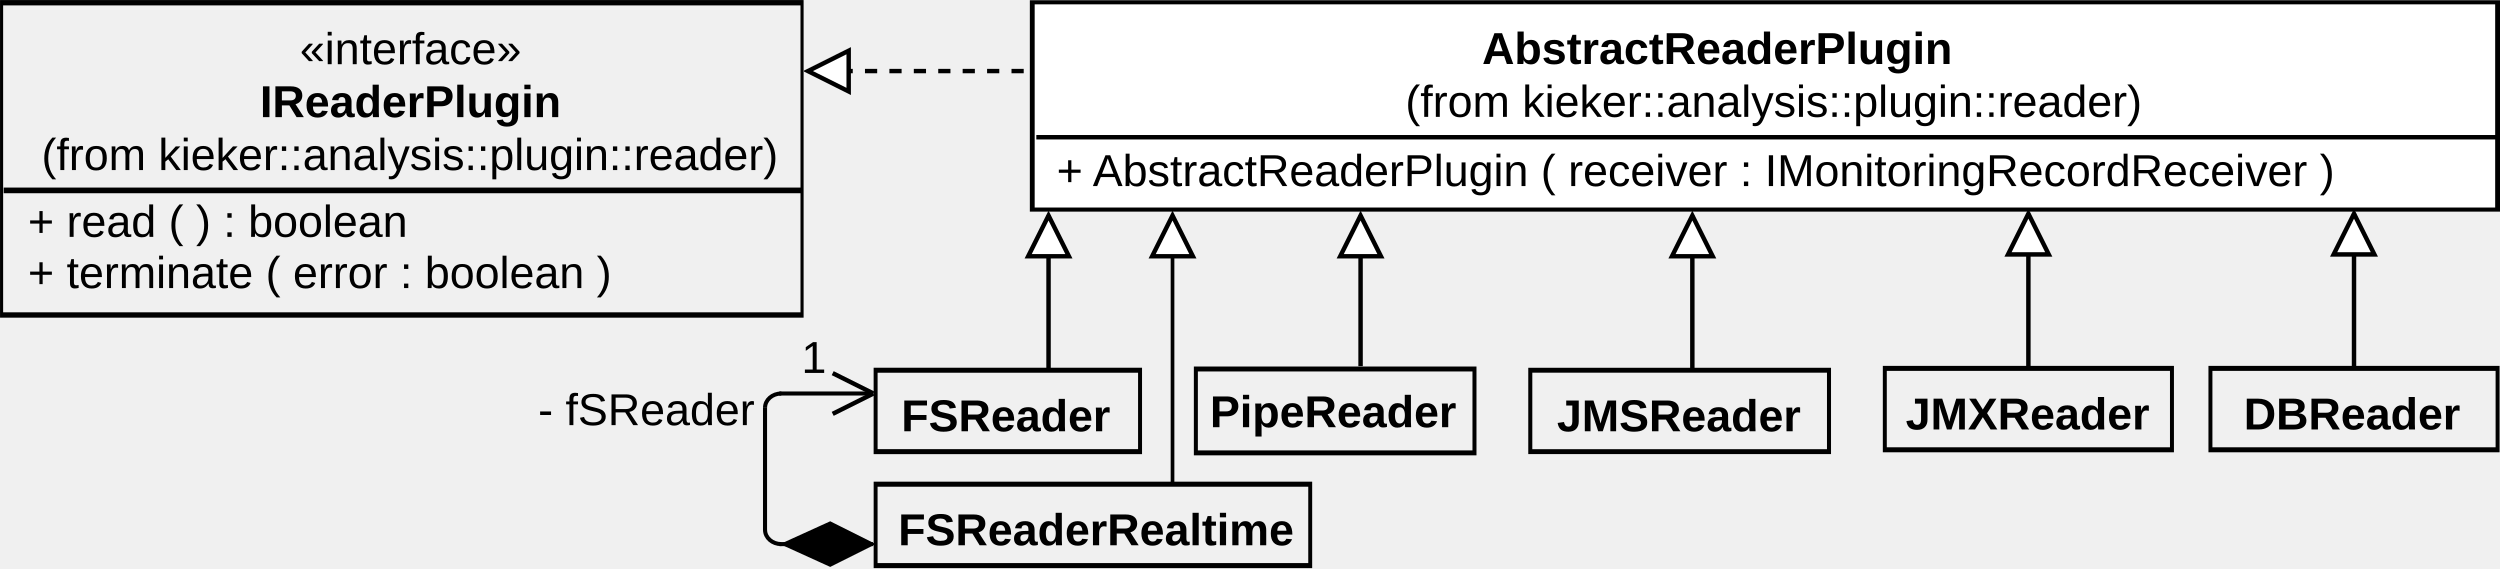
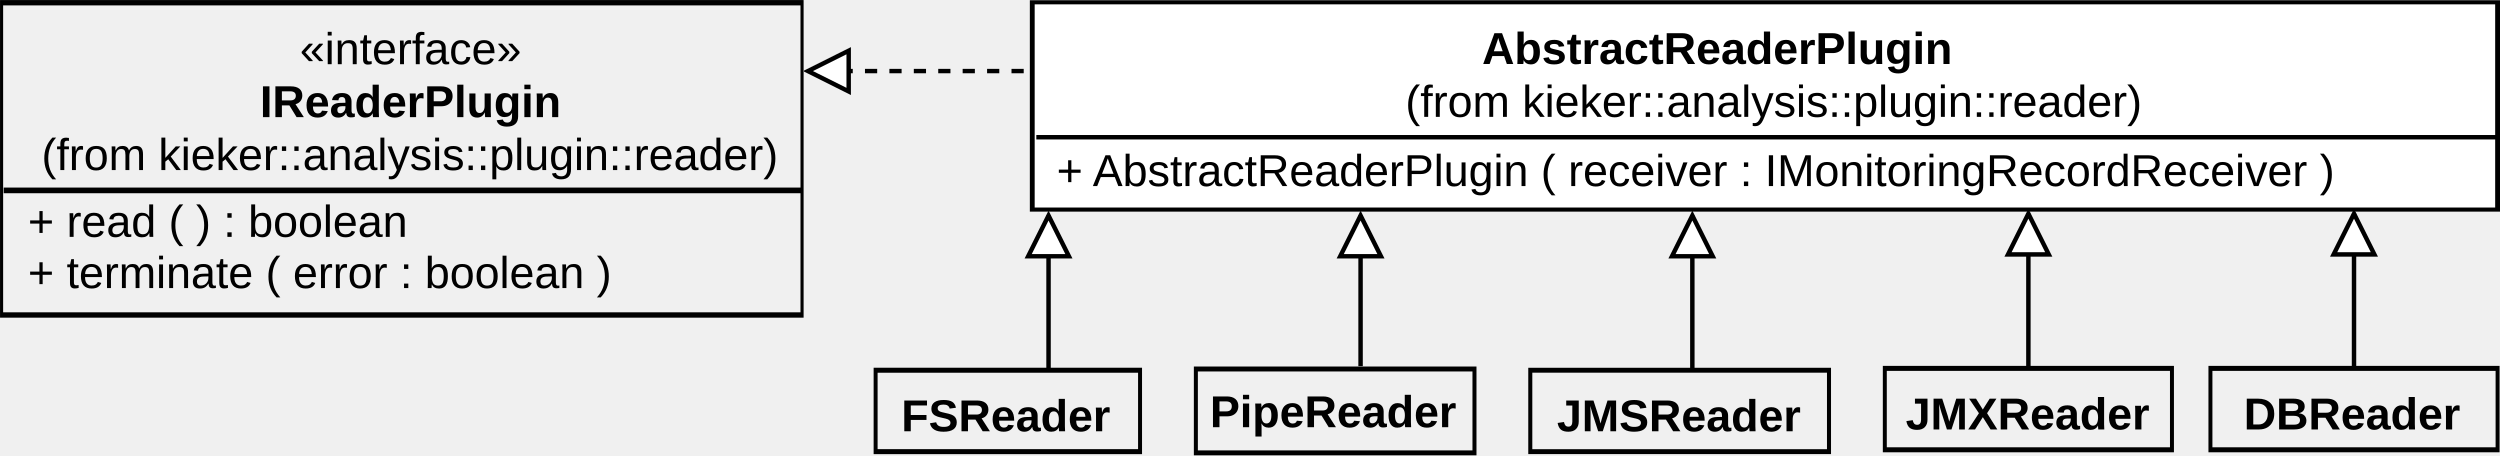
- <svg xmlns="http://www.w3.org/2000/svg" xmlns:xlink="http://www.w3.org/1999/xlink" shape-rendering="auto" width="614.197" text-rendering="auto" contentScriptType="text/ecmascript" color-interpolation="auto" color-rendering="auto" preserveAspectRatio="xMidYMid meet" font-size="12" viewBox="0 0 614.197 139.583" image-rendering="auto" stroke-miterlimit="10" zoomAndPan="magnify" version="1.0" contentStyleType="text/css" font-style="normal" height="139.583" font-weight="normal" id="svg2" style="font-size:12px;font-style:normal;font-weight:normal;fill:#000000;fill-opacity:1;stroke:#000000;stroke-width:1;stroke-linecap:square;stroke-linejoin:miter;stroke-miterlimit:10;stroke-opacity:1;stroke-dasharray:none;stroke-dashoffset:0;font-family:Dialog">
+ <svg xmlns="http://www.w3.org/2000/svg" xmlns:xlink="http://www.w3.org/1999/xlink" shape-rendering="auto" width="614.197" text-rendering="auto" contentScriptType="text/ecmascript" color-interpolation="auto" color-rendering="auto" preserveAspectRatio="xMidYMid meet" font-size="12" viewBox="0 0 614.197 111.877" image-rendering="auto" stroke-miterlimit="10" zoomAndPan="magnify" version="1.0" contentStyleType="text/css" font-style="normal" height="111.877" font-weight="normal" id="svg2" style="font-size:12px;font-style:normal;font-weight:normal;fill:#000000;fill-opacity:1;stroke:#000000;stroke-width:1;stroke-linecap:square;stroke-linejoin:miter;stroke-miterlimit:10;stroke-opacity:1;stroke-dasharray:none;stroke-dashoffset:0;font-family:Dialog">
  <g id="g3979" transform="matrix(0,-1,1,0,162.3648,437.8951)">
    <line transform="translate(-15.56621,-97.8607)" style="font-size:11px;fill:none;stroke-width:1.093;stroke-linecap:butt;stroke-dasharray:3, 3" id="line420" y2="134" y1="187" x2="436" x1="436" clip-path="url(#clipPath41)" />
    <polygon transform="translate(-15.56621,-97.8607)" style="font-size:11px;fill:#ffffff;stroke:none" id="polygon422" points="441,144 431,144 436,134 " clip-path="url(#clipPath42)" />
    <polygon transform="translate(-15.56621,-97.8607)" style="font-size:11px;fill:none;stroke-width:1.093;stroke-linecap:butt" id="polygon424" points="441,144 431,144 436,134 " clip-path="url(#clipPath42)" />
  </g>
  <defs id="genericDefs">
    <defs id="defs1">
      <linearGradient spreadMethod="pad" xlink:show="other" id="linearGradient1" xlink:actuate="onLoad" xlink:type="simple" y2="248" gradientUnits="userSpaceOnUse" y1="234" x2="269" x1="269">
        <stop id="stop9" offset="0%" stop-color="white" stop-opacity="1" />
        <stop id="stop11" offset="100%" stop-color="rgb(236,236,236)" stop-opacity="1" />
      </linearGradient>
      <linearGradient spreadMethod="pad" xlink:show="other" id="linearGradient2" xlink:actuate="onLoad" xlink:type="simple" y2="221" gradientUnits="userSpaceOnUse" y1="188" x2="269" x1="269">
        <stop id="stop14" offset="0%" stop-color="rgb(226,241,254)" stop-opacity="1" />
        <stop id="stop16" offset="100%" stop-color="rgb(188,213,234)" stop-opacity="1" />
      </linearGradient>
      <linearGradient spreadMethod="pad" xlink:show="other" id="linearGradient3" xlink:actuate="onLoad" xlink:type="simple" y2="134" gradientUnits="userSpaceOnUse" y1="121" x2="259" x1="259">
        <stop id="stop19" offset="0%" stop-color="white" stop-opacity="1" />
        <stop id="stop21" offset="100%" stop-color="rgb(236,236,236)" stop-opacity="1" />
      </linearGradient>
      <linearGradient spreadMethod="pad" xlink:show="other" id="linearGradient4" xlink:actuate="onLoad" xlink:type="simple" y2="95" gradientUnits="userSpaceOnUse" y1="49" x2="259" x1="259">
        <stop id="stop24" offset="0%" stop-color="rgb(226,241,254)" stop-opacity="1" />
        <stop id="stop26" offset="100%" stop-color="rgb(188,213,234)" stop-opacity="1" />
      </linearGradient>
      <linearGradient spreadMethod="pad" xlink:show="other" id="linearGradient5" xlink:actuate="onLoad" xlink:type="simple" y2="307" gradientUnits="userSpaceOnUse" y1="287" x2="204" x1="204">
        <stop id="stop29" offset="0%" stop-color="rgb(226,241,254)" stop-opacity="1" />
        <stop id="stop31" offset="100%" stop-color="rgb(188,213,234)" stop-opacity="1" />
      </linearGradient>
      <linearGradient spreadMethod="pad" xlink:show="other" id="linearGradient6" xlink:actuate="onLoad" xlink:type="simple" y2="307" gradientUnits="userSpaceOnUse" y1="287" x2="301" x1="301">
        <stop id="stop34" offset="0%" stop-color="rgb(226,241,254)" stop-opacity="1" />
        <stop id="stop36" offset="100%" stop-color="rgb(188,213,234)" stop-opacity="1" />
      </linearGradient>
      <linearGradient spreadMethod="pad" xlink:show="other" id="linearGradient7" xlink:actuate="onLoad" xlink:type="simple" y2="307" gradientUnits="userSpaceOnUse" y1="287" x2="567" x1="567">
        <stop id="stop39" offset="0%" stop-color="rgb(226,241,254)" stop-opacity="1" />
        <stop id="stop41" offset="100%" stop-color="rgb(188,213,234)" stop-opacity="1" />
      </linearGradient>
      <linearGradient spreadMethod="pad" xlink:show="other" id="linearGradient8" xlink:actuate="onLoad" xlink:type="simple" y2="190" gradientUnits="userSpaceOnUse" y1="144" x2="10" x1="10">
        <stop id="stop44" offset="0%" stop-color="rgb(226,241,254)" stop-opacity="1" />
        <stop id="stop46" offset="100%" stop-color="rgb(188,213,234)" stop-opacity="1" />
      </linearGradient>
      <linearGradient spreadMethod="pad" xlink:show="other" id="linearGradient9" xlink:actuate="onLoad" xlink:type="simple" y2="309" gradientUnits="userSpaceOnUse" y1="286" x2="458" x1="458">
        <stop id="stop49" offset="0%" stop-color="rgb(226,241,254)" stop-opacity="1" />
        <stop id="stop51" offset="100%" stop-color="rgb(188,213,234)" stop-opacity="1" />
      </linearGradient>
      <clipPath id="clipPath1" clipPathUnits="userSpaceOnUse">
        <path id="path54" d="m 267,186 367,0 0,68 -367,0 0,-68 z" />
      </clipPath>
      <clipPath id="clipPath2" clipPathUnits="userSpaceOnUse">
        <path id="path57" d="m 364,190 169,0 0,16 -169,0 0,-16 z" />
      </clipPath>
      <clipPath id="clipPath4" clipPathUnits="userSpaceOnUse">
        <path id="path63" d="m 273,220 351,0 0,16 -351,0 0,-16 z" />
      </clipPath>
      <clipPath id="clipPath5" clipPathUnits="userSpaceOnUse">
        <path id="path66" d="m 273,233 263,0 0,16 -263,0 0,-16 z" />
      </clipPath>
      <clipPath id="clipPath6" clipPathUnits="userSpaceOnUse">
        <path id="path69" d="m 268,219 362,0 0,30 -362,0 0,-30 z" />
      </clipPath>
      <clipPath id="clipPath7" clipPathUnits="userSpaceOnUse">
        <path id="path72" d="m 267,246 367,0 0,7 -367,0 0,-7 z" />
      </clipPath>
      <clipPath id="clipPath8" clipPathUnits="userSpaceOnUse">
        <path id="path75" d="m 628,186 7,0 0,64 -7,0 0,-64 z" />
      </clipPath>
      <clipPath id="clipPath9" clipPathUnits="userSpaceOnUse">
        <path id="path78" d="m 257,47 387,0 0,93 -387,0 0,-93 z" />
      </clipPath>
      <clipPath id="clipPath10" clipPathUnits="userSpaceOnUse">
        <path id="path81" d="m 415,51 67,0 0,16 -67,0 0,-16 z" />
      </clipPath>
      <clipPath id="clipPath11" clipPathUnits="userSpaceOnUse">
        <path id="path84" d="m 388,64 121,0 0,16 -121,0 0,-16 z" />
      </clipPath>
      <clipPath id="clipPath13" clipPathUnits="userSpaceOnUse">
        <path id="path90" d="m 263,94 150,0 0,16 -150,0 0,-16 z" />
      </clipPath>
      <clipPath id="clipPath14" clipPathUnits="userSpaceOnUse">
        <path id="path93" d="m 263,107 351,0 0,16 -351,0 0,-16 z" />
      </clipPath>
      <clipPath id="clipPath15" clipPathUnits="userSpaceOnUse">
        <path id="path96" d="m 263,120 115,0 0,15 -115,0 0,-15 z" />
      </clipPath>
      <clipPath id="clipPath16" clipPathUnits="userSpaceOnUse">
        <path id="path99" d="m 258,93 382,0 0,43 -382,0 0,-43 z" />
      </clipPath>
      <clipPath id="clipPath17" clipPathUnits="userSpaceOnUse">
        <path id="path102" d="m 257,133 387,0 0,6 -387,0 0,-6 z" />
      </clipPath>
      <clipPath id="clipPath18" clipPathUnits="userSpaceOnUse">
        <path id="path105" d="m 638,47 7,0 0,89 -7,0 0,-89 z" />
      </clipPath>
      <clipPath id="clipPath19" clipPathUnits="userSpaceOnUse">
        <path id="path108" d="m 202,285 89,0 0,28 -89,0 0,-28 z" />
      </clipPath>
      <clipPath id="clipPath20" clipPathUnits="userSpaceOnUse">
        <path id="path111" d="m 213,289 64,0 0,16 -64,0 0,-16 z" />
      </clipPath>
      <clipPath id="clipPath21" clipPathUnits="userSpaceOnUse">
        <path id="path114" d="m 202,305 89,0 0,7 -89,0 0,-7 z" />
      </clipPath>
      <clipPath id="clipPath22" clipPathUnits="userSpaceOnUse">
        <path id="path117" d="m 285,285 7,0 0,24 -7,0 0,-24 z" />
      </clipPath>
      <clipPath id="clipPath23" clipPathUnits="userSpaceOnUse">
        <path id="path120" d="m 299,285 145,0 0,28 -145,0 0,-28 z" />
      </clipPath>
      <clipPath id="clipPath24" clipPathUnits="userSpaceOnUse">
        <path id="path123" d="m 310,289 120,0 0,16 -120,0 0,-16 z" />
      </clipPath>
      <clipPath id="clipPath25" clipPathUnits="userSpaceOnUse">
        <path id="path126" d="m 299,305 145,0 0,7 -145,0 0,-7 z" />
      </clipPath>
      <clipPath id="clipPath26" clipPathUnits="userSpaceOnUse">
        <path id="path129" d="m 438,285 7,0 0,24 -7,0 0,-24 z" />
      </clipPath>
      <clipPath id="clipPath27" clipPathUnits="userSpaceOnUse">
        <path id="path132" d="m 565,285 96,0 0,28 -96,0 0,-28 z" />
      </clipPath>
      <clipPath id="clipPath28" clipPathUnits="userSpaceOnUse">
        <path id="path135" d="m 576,289 71,0 0,16 -71,0 0,-16 z" />
      </clipPath>
      <clipPath id="clipPath29" clipPathUnits="userSpaceOnUse">
        <path id="path138" d="m 565,305 96,0 0,7 -96,0 0,-7 z" />
      </clipPath>
      <clipPath id="clipPath30" clipPathUnits="userSpaceOnUse">
        <path id="path141" d="m 655,285 7,0 0,24 -7,0 0,-24 z" />
      </clipPath>
      <clipPath id="clipPath31" clipPathUnits="userSpaceOnUse">
        <path id="path144" d="m 8,142 203,0 0,54 -203,0 0,-54 z" />
      </clipPath>
      <clipPath id="clipPath32" clipPathUnits="userSpaceOnUse">
        <path id="path147" d="m 75,146 67,0 0,16 -67,0 0,-16 z" />
      </clipPath>
      <clipPath id="clipPath33" clipPathUnits="userSpaceOnUse">
        <path id="path150" d="m 21,159 175,0 0,16 -175,0 0,-16 z" />
      </clipPath>
      <clipPath id="clipPath34" clipPathUnits="userSpaceOnUse">
        <path id="path153" d="m 19,172 178,0 0,16 -178,0 0,-16 z" />
      </clipPath>
      <clipPath id="clipPath35" clipPathUnits="userSpaceOnUse">
        <path id="path156" d="m 8,188 203,0 0,7 -203,0 0,-7 z" />
      </clipPath>
      <clipPath id="clipPath36" clipPathUnits="userSpaceOnUse">
        <path id="path159" d="m 205,142 7,0 0,50 -7,0 0,-50 z" />
      </clipPath>
      <clipPath id="clipPath37" clipPathUnits="userSpaceOnUse">
        <path id="path162" d="m 456,284 101,0 0,31 -101,0 0,-31 z" />
      </clipPath>
      <clipPath id="clipPath38" clipPathUnits="userSpaceOnUse">
        <path id="path165" d="m 467,288 76,0 0,16 -76,0 0,-16 z" />
      </clipPath>
      <clipPath id="clipPath39" clipPathUnits="userSpaceOnUse">
        <path id="path168" d="m 456,307 101,0 0,7 -101,0 0,-7 z" />
      </clipPath>
      <clipPath id="clipPath40" clipPathUnits="userSpaceOnUse">
        <path id="path171" d="m 551,284 7,0 0,27 -7,0 0,-27 z" />
      </clipPath>
      <clipPath id="clipPath41" clipPathUnits="userSpaceOnUse">
        <path id="path174" d="m -1,-1 672,0 0,377 -672,0 0,-377 z" />
      </clipPath>
      <clipPath id="clipPath42" clipPathUnits="userSpaceOnUse">
        <path id="path177" d="m 429,133 14,0 0,14 -14,0 0,-14 z" />
      </clipPath>
      <clipPath id="clipPath43" clipPathUnits="userSpaceOnUse">
        <path id="path180" d="m 266,246 14,0 0,14 -14,0 0,-14 z" />
      </clipPath>
      <clipPath id="clipPath44" clipPathUnits="userSpaceOnUse">
        <path id="path183" d="m 381,246 14,0 0,14 -14,0 0,-14 z" />
      </clipPath>
      <clipPath id="clipPath45" clipPathUnits="userSpaceOnUse">
        <path id="path186" d="m 341,310 10,0 0,16 -10,0 0,-16 z" />
      </clipPath>
      <clipPath id="clipPath46" clipPathUnits="userSpaceOnUse">
        <path id="path189" d="m 220,310 10,0 0,16 -10,0 0,-16 z" />
      </clipPath>
      <clipPath id="clipPath47" clipPathUnits="userSpaceOnUse">
        <path id="path192" d="m 196,338 63,0 0,16 -63,0 0,-16 z" />
      </clipPath>
      <clipPath id="clipPath48" clipPathUnits="userSpaceOnUse">
        <path id="path195" d="m 326,306 14,0 0,24 -14,0 0,-24 z" />
      </clipPath>
      <clipPath id="clipPath49" clipPathUnits="userSpaceOnUse">
        <path id="path198" d="m 233,306 14,0 0,14 -14,0 0,-14 z" />
      </clipPath>
      <clipPath id="clipPath50" clipPathUnits="userSpaceOnUse">
        <path id="path201" d="m 594,246 14,0 0,14 -14,0 0,-14 z" />
      </clipPath>
      <clipPath id="clipPath51" clipPathUnits="userSpaceOnUse">
        <path id="path204" d="m 245,54 10,0 0,16 -10,0 0,-16 z" />
      </clipPath>
      <clipPath id="clipPath52" clipPathUnits="userSpaceOnUse">
        <path id="path207" d="m 191,118 9,0 0,16 -9,0 0,-16 z" />
      </clipPath>
      <clipPath id="clipPath53" clipPathUnits="userSpaceOnUse">
        <path id="path210" d="m 116,118 64,0 0,16 -64,0 0,-16 z" />
      </clipPath>
      <clipPath id="clipPath54" clipPathUnits="userSpaceOnUse">
        <path id="path213" d="m 181,132 14,0 0,14 -14,0 0,-14 z" />
      </clipPath>
      <clipPath id="clipPath55" clipPathUnits="userSpaceOnUse">
        <path id="path216" d="m 500,246 14,0 0,14 -14,0 0,-14 z" />
      </clipPath>
    </defs>
    <linearGradient xlink:href="#linearGradient8" id="linearGradient3872" gradientUnits="userSpaceOnUse" spreadMethod="pad" x1="10" y1="144" x2="10" y2="190" />
    <clipPath id="clipPath50-9" clipPathUnits="userSpaceOnUse">
      <path id="path201-0" d="m 594,246 14,0 0,14 -14,0 0,-14 z" />
    </clipPath>
    <clipPath id="clipPath3206" clipPathUnits="userSpaceOnUse">
      <path id="path3208" d="m 594,246 14,0 0,14 -14,0 0,-14 z" />
    </clipPath>
    <clipPath id="clipPath41-7" clipPathUnits="userSpaceOnUse">
      <path id="path174-2" d="m -1,-1 672,0 0,377 -672,0 0,-377 z" />
    </clipPath>
    <clipPath id="clipPath27-7" clipPathUnits="userSpaceOnUse">
      <path id="path132-2" d="m 565,285 96,0 0,28 -96,0 0,-28 z" />
    </clipPath>
    <clipPath id="clipPath28-9" clipPathUnits="userSpaceOnUse">
      <path id="path135-0" d="m 576,289 71,0 0,16 -71,0 0,-16 z" />
    </clipPath>
    <clipPath id="clipPath3216" clipPathUnits="userSpaceOnUse">
      <path id="path3218" d="m 565,285 96,0 0,28 -96,0 0,-28 z" />
    </clipPath>
    <clipPath id="clipPath41-7-2" clipPathUnits="userSpaceOnUse">
      <path id="path174-2-2" d="m -1,-1 672,0 0,377 -672,0 0,-377 z" />
    </clipPath>
    <clipPath id="clipPath50-9-2" clipPathUnits="userSpaceOnUse">
      <path id="path201-0-3" d="m 594,246 14,0 0,14 -14,0 0,-14 z" />
    </clipPath>
    <clipPath id="clipPath4104" clipPathUnits="userSpaceOnUse">
      <path id="path4106" d="m 594,246 14,0 0,14 -14,0 0,-14 z" />
    </clipPath>
    <clipPath id="clipPath28-9-7" clipPathUnits="userSpaceOnUse">
      <path id="path135-0-7" d="m 576,289 71,0 0,16 -71,0 0,-16 z" />
    </clipPath>
    <clipPath id="clipPath27-7-0" clipPathUnits="userSpaceOnUse">
      <path id="path132-2-1" d="m 565,285 96,0 0,28 -96,0 0,-28 z" />
    </clipPath>
  </defs>
  <text xml:space="preserve" x="416" y="63" clip-path="url(#clipPath10)" id="text264" style="font-size:11px;font-style:normal;font-variant:normal;font-weight:normal;font-stretch:normal;text-align:start;line-height:125%;writing-mode:lr-tb;text-anchor:start;stroke:none;font-family:Arial;-inkscape-font-specification:Arial" transform="translate(-342.3367,-47.22302)">«interface»</text>
  <text x="389" y="76" clip-path="url(#clipPath11)" font-weight="bold" xml:space="preserve" id="text266" style="font-size:11px;font-style:normal;font-variant:normal;font-weight:bold;font-stretch:normal;text-align:start;line-height:125%;writing-mode:lr-tb;text-anchor:start;stroke:none;font-family:Arial;-inkscape-font-specification:Arial Bold" transform="translate(-325.1282,-47.22302)">IReaderPlugin</text>
  <text xml:space="preserve" x="10.196" y="41.777" clip-path="none" id="text268" style="font-size:11px;font-style:normal;font-variant:normal;font-weight:normal;font-stretch:normal;text-align:start;line-height:125%;writing-mode:lr-tb;text-anchor:start;stroke:none;font-family:Arial;-inkscape-font-specification:Arial">(from kieker::analysis::plugin::reader)</text>
  <text xml:space="preserve" x="264" y="106" clip-path="url(#clipPath13)" id="text270" style="font-size:11px;font-style:normal;font-variant:normal;font-weight:normal;font-stretch:normal;text-align:start;line-height:125%;writing-mode:lr-tb;text-anchor:start;stroke:none;font-family:Arial;-inkscape-font-specification:Arial" transform="translate(-257.1294,-35.22302)">+ terminate ( error : boolean )</text>
  <text xml:space="preserve" x="264" y="132" clip-path="url(#clipPath15)" id="text274" style="font-size:11px;font-style:normal;font-variant:normal;font-weight:normal;font-stretch:normal;text-align:start;line-height:125%;writing-mode:lr-tb;text-anchor:start;stroke:none;font-family:Arial;-inkscape-font-specification:Arial" transform="translate(-257.1294,-73.80776)">+ read ( ) : boolean</text>
  <line clip-path="url(#clipPath16)" x1="259" x2="638" y1="94" y2="94" id="line276" style="font-size:11px;fill:none;stroke-width:1.39;stroke-linecap:butt;stroke-miterlimit:10;stroke-dasharray:none" transform="matrix(0.5175219,0,0,1,-133.1325,-47.22302)" />
  <rect x="258" y="48" clip-path="url(#clipPath9)" width="380" height="86" id="rect294" style="font-size:11px;fill:none;stroke-width:1.472;stroke-linecap:butt;stroke-miterlimit:10;stroke-dasharray:none" transform="matrix(0.5175219,0,0,0.8920691,-133.1325,-42.15026)" />
  <rect x="268" y="187" clip-path="url(#clipPath1)" width="360" height="60" id="rect256" style="font-size:11px;fill:#ffffff;fill-opacity:1;stroke-width:1.186;stroke-linecap:butt" transform="matrix(1,0,0,0.8487427,-14.39633,-158.1506)" />
-   <text xml:space="preserve" x="365" y="202" clip-path="url(#clipPath2)" id="text228" style="font-size:11px;font-style:normal;font-variant:normal;font-weight:bold;font-stretch:normal;text-align:start;line-height:125%;writing-mode:lr-tb;text-anchor:start;stroke:none;font-family:Arial;-inkscape-font-specification:Arial Bold" transform="translate(-0.8848542,-186.2845)">AbstractReaderPlugin</text>
-   <text x="361" y="215" clip-path="none" font-style="normal" font-weight="normal" xml:space="preserve" id="text230" style="font-size:11px;font-style:normal;font-variant:normal;font-weight:normal;font-stretch:normal;text-align:start;line-height:125%;writing-mode:lr-tb;text-anchor:start;stroke:none;font-family:Arial;-inkscape-font-specification:Arial" transform="translate(-15.72934,-186.2845)">(from kieker::analysis::plugin::reader)</text>
+   <text xml:space="preserve" x="365" y="202" clip-path="url(#clipPath2)" id="text228" style="font-size:11px;font-style:normal;font-variant:normal;font-weight:bold;font-stretch:normal;text-align:start;line-height:125%;writing-mode:lr-tb;text-anchor:start;stroke:none;font-family:Arial;-inkscape-font-specification:Arial Bold" transform="translate(-0.8848529,-186.2845)">AbstractReaderPlugin</text>
+   <text x="345.271" y="28.715" clip-path="none" font-style="normal" font-weight="normal" xml:space="preserve" id="text230" style="font-size:11px;font-style:normal;font-variant:normal;font-weight:normal;font-stretch:normal;text-align:start;line-height:125%;writing-mode:lr-tb;text-anchor:start;stroke:none;font-family:Arial;-inkscape-font-specification:Arial">(from kieker::analysis::plugin::reader)</text>
  <text x="274" y="232" clip-path="url(#clipPath4)" font-style="normal" font-weight="normal" xml:space="preserve" id="text232" style="font-size:11px;font-style:normal;font-variant:normal;font-weight:normal;font-stretch:normal;text-align:start;line-height:125%;writing-mode:lr-tb;text-anchor:start;stroke:none;font-family:Arial;-inkscape-font-specification:Arial" transform="translate(-14.39633,-186.2845)">+ AbstractReaderPlugin ( receiver : IMonitoringRecordReceiver )</text>
  <line clip-path="url(#clipPath6)" x1="269" x2="628" y1="220" y2="220" id="line238" style="font-size:11px;fill:none;stroke-width:1.093;stroke-linecap:butt" transform="translate(-14.39633,-186.2845)" />
  <g id="g3344" transform="translate(12.07243,-115.5737)">
    <text transform="translate(-4.64209,-79.46875)" style="font-size:11px;font-style:normal;font-variant:normal;font-weight:bold;font-stretch:normal;text-align:start;line-height:125%;writing-mode:lr-tb;text-anchor:start;stroke:none;font-family:Arial;-inkscape-font-specification:Arial Bold" id="text300" xml:space="preserve" font-weight="bold" clip-path="url(#clipPath20)" y="301" x="214">FSReader</text>
    <rect transform="matrix(0.7922695,0,0,1,42.21749,-79.46875)" style="font-size:11px;fill:none;stroke-width:1.228;stroke-linecap:butt" id="rect318" height="20" width="82" clip-path="url(#clipPath19)" y="286" x="203" />
  </g>
-   <g id="g3340" transform="translate(-58.02503,-87.5737)">
-     <text transform="translate(-32.29736,-79.46875)" style="font-size:11px;font-style:normal;font-variant:normal;font-weight:bold;font-stretch:normal;text-align:start;line-height:125%;writing-mode:lr-tb;text-anchor:start;stroke:none;font-family:Arial;-inkscape-font-specification:Arial Bold" id="text324" xml:space="preserve" font-weight="bold" clip-path="url(#clipPath24)" y="301" x="311">FSReaderRealtime</text>
-     <rect transform="matrix(0.7737042,0,0,1,41.03438,-79.46875)" style="font-size:11px;fill:none;stroke-width:1.242;stroke-linecap:butt" id="rect342" height="20" width="138" clip-path="url(#clipPath23)" y="286" x="300" />
-   </g>
  <g id="g3328" transform="translate(-83.24113,-115.5737)">
    <text transform="translate(-111.2544,-79.46875)" style="font-size:11px;font-style:normal;font-variant:normal;font-weight:bold;font-stretch:normal;text-align:start;line-height:125%;writing-mode:lr-tb;text-anchor:start;stroke:none;font-family:Arial;-inkscape-font-specification:Arial Bold" id="text348" xml:space="preserve" font-weight="bold" clip-path="url(#clipPath28)" y="301" x="577">JMSReader</text>
    <rect transform="matrix(0.8245572,0,0,1,-7.498649,-79.46875)" style="font-size:11px;fill:none;stroke-width:1.204;stroke-linecap:butt" id="rect366" height="20" width="89" clip-path="url(#clipPath27)" y="286" x="566" />
  </g>
-   <g id="g3336" transform="translate(-90.08223,-115.5737)">
+   <g id="g3336" transform="translate(-90.08222,-115.5737)">
    <text transform="translate(-80.64948,-79.46875)" style="font-size:11px;font-style:normal;font-variant:normal;font-weight:bold;font-stretch:normal;text-align:start;line-height:125%;writing-mode:lr-tb;text-anchor:start;stroke:none;font-family:Arial;-inkscape-font-specification:Arial Bold" id="text400" xml:space="preserve" font-weight="bold" clip-path="url(#clipPath38)" y="300" x="468">PipeReader</text>
    <rect transform="matrix(0.7281825,0,0,0.8959674,51.10144,-49.12308)" style="font-size:11px;fill:none;stroke-width:1.353;stroke-linecap:butt" id="rect418" height="23" width="94" clip-path="url(#clipPath37)" y="285" x="457" />
  </g>
-   <g id="g3363" transform="translate(-5.927579,-115.5737)">
+   <g id="g3363" transform="translate(-5.927578,-115.5737)">
    <line transform="translate(-8.46875,-79.46875)" style="font-size:11px;fill:none;stroke-width:1.093;stroke-linecap:butt" id="line426" y2="248" y1="286" x2="272" x1="272" clip-path="url(#clipPath41)" />
    <polygon transform="translate(-8.46875,-79.46875)" style="font-size:11px;fill:#ffffff;stroke:none" id="polygon428" points="267,258 272,248 277,258 " clip-path="url(#clipPath43)" />
    <polygon transform="translate(-8.46875,-79.46875)" style="font-size:11px;fill:none;stroke-width:1.093;stroke-linecap:butt" id="polygon430" points="267,258 272,248 277,258 " clip-path="url(#clipPath43)" />
-   </g>
-   <line clip-path="url(#clipPath41)" x1="388" x2="388" y1="286" y2="248" id="line432" style="font-size:11px;fill:none;stroke-width:0.904;stroke-linecap:butt" transform="matrix(1,0,0,1.461414,-99.93657,-299.4732)" />
-   <polygon clip-path="url(#clipPath44)" points="383,258 388,248 393,258 " id="polygon434" style="font-size:11px;fill:#ffffff;stroke:none" transform="translate(-99.93657,-195.0424)" />
-   <polygon clip-path="url(#clipPath44)" points="383,258 388,248 393,258 " id="polygon436" style="font-size:11px;fill:none;stroke-width:1.093;stroke-linecap:butt" transform="translate(-99.93657,-195.0424)" />
-   <text xml:space="preserve" x="221" y="322" clip-path="url(#clipPath46)" id="text450" style="font-size:11px;font-style:normal;font-variant:normal;font-weight:normal;font-stretch:normal;text-align:start;line-height:125%;writing-mode:lr-tb;text-anchor:start;stroke:none;font-family:Arial;-inkscape-font-specification:Arial" transform="translate(-24.09967,-230.3792)">1</text>
-   <text xml:space="preserve" x="197" y="350" clip-path="url(#clipPath47)" id="text452" style="font-size:11px;font-style:normal;font-variant:normal;font-weight:normal;font-stretch:normal;text-align:start;line-height:125%;writing-mode:lr-tb;text-anchor:start;stroke:none;font-family:Arial;-inkscape-font-specification:Arial" transform="translate(-64.78828,-245.5483)">- fSReader</text>
-   <path d="m 240,329 a 3.5,4 0 0 0 3.5,4" clip-path="url(#clipPath41)" id="path444" style="font-size:11px;fill:none;stroke-width:1;stroke-linecap:butt;stroke-miterlimit:10;stroke-dasharray:none" transform="matrix(0,1,-1,0,520.9552,-143.3234)" />
-   <line clip-path="url(#clipPath41)" x1="240" x2="240" y1="329" y2="307" id="line446" style="font-size:11px;fill:none;stroke-width:1;stroke-linecap:square;stroke-miterlimit:10;stroke-dasharray:none" transform="matrix(0,1,-1,0,520.9552,-143.3234)" />
-   <path d="m 327.5,333 a 3.5,4 0 0 0 3.5,-4" clip-path="url(#clipPath41)" id="path440" style="font-size:11px;fill:none;stroke-width:1;stroke-linecap:butt;stroke-miterlimit:10;stroke-dasharray:none" transform="matrix(0,1,-1,0,520.9552,-197.3234)" />
-   <line clip-path="url(#clipPath41)" x1="332" x2="332" y1="307" y2="329" id="line438" style="font-size:11px;fill:none;stroke-width:1;stroke-linecap:square;stroke-miterlimit:10;stroke-dasharray:none" transform="matrix(0,1,-1,0,520.9552,-198.3234)" />
-   <polygon clip-path="url(#clipPath48)" points="327,317 332,307 337,317 332,328 " id="polygon454" style="font-size:11px;stroke:none" transform="matrix(0,1,-1,0,520.9552,-198.3272)" />
-   <polygon clip-path="url(#clipPath48)" points="327,317 332,307 337,317 332,328 " id="polygon456" style="font-size:11px;fill:none;stroke-width:1.093;stroke-linecap:butt" transform="matrix(0,1,-1,0,520.9552,-198.3272)" />
-   <g id="g4207" transform="translate(-5.30771,-6.14198)">
-     <line transform="matrix(0,1,-1,0,526.8827,-137.1815)" style="font-size:11px;fill:none;stroke-width:1.093;stroke-linecap:butt" id="line458" y2="307" y1="317" x2="240" x1="245" clip-path="url(#clipPath49)" />
-     <line transform="matrix(0,1,-1,0,526.8827,-137.1815)" style="font-size:11px;fill:none;stroke-width:1.093;stroke-linecap:butt" id="line460" y2="317" y1="307" x2="235" x1="240" clip-path="url(#clipPath49)" />
  </g>
  <g id="g3348" transform="translate(-70.62035,-115.5737)">
    <line transform="translate(-114.6065,-79.46875)" style="font-size:11px;fill:none;stroke-width:1.093;stroke-linecap:butt" id="line462" y2="248" y1="286" x2="601" x1="601" clip-path="url(#clipPath41)" />
    <polygon transform="translate(-114.6065,-79.46875)" style="font-size:11px;fill:#ffffff;stroke:none" id="polygon464" points="606,258 596,258 601,248 " clip-path="url(#clipPath50)" />
    <polygon transform="translate(-114.6065,-79.46875)" style="font-size:11px;fill:none;stroke-width:1.093;stroke-linecap:butt" id="polygon466" points="606,258 596,258 601,248 " clip-path="url(#clipPath50)" />
  </g>
  <line clip-path="url(#clipPath41)" x1="506" x2="506" y1="285" y2="248" id="line484" style="font-size:11px;fill:none;stroke-width:1.093;stroke-linecap:butt" transform="translate(-171.7353,-195.0424)" />
  <polygon clip-path="url(#clipPath55)" points="511,258 501,258 506,248 " id="polygon486" style="font-size:11px;fill:#ffffff;stroke:none" transform="translate(-171.7353,-195.0424)" />
  <polygon clip-path="url(#clipPath55)" points="511,258 501,258 506,248 " id="polygon488" style="font-size:11px;fill:none;stroke-width:1.093;stroke-linecap:butt" transform="translate(-171.7353,-195.0424)" />
  <g id="g3332" transform="translate(-95.92756,-115.5737)">
    <text transform="translate(-12.89001,-79.9223)" style="font-size:11px;font-style:normal;font-variant:normal;font-weight:bold;font-stretch:normal;text-align:start;line-height:125%;writing-mode:lr-tb;text-anchor:start;fill:#000000;fill-opacity:1;stroke:none;font-family:Arial;-inkscape-font-specification:Arial Bold" id="text348-0" xml:space="preserve" font-weight="bold" clip-path="url(#clipPath28-9)" y="301" x="577">JMXReader</text>
    <rect transform="matrix(0.7926585,0,0,1,110.3399,-79.9223)" style="font-size:11px;font-style:normal;font-weight:normal;fill:none;stroke:#000000;stroke-width:1.228;stroke-linecap:butt;stroke-linejoin:miter;stroke-miterlimit:10;stroke-opacity:1;stroke-dasharray:none;stroke-dashoffset:0;font-family:Dialog" id="rect366-4" height="20" width="89" clip-path="url(#clipPath27-7)" y="286" x="566" />
  </g>
  <g id="g3323" transform="translate(-86.42756,-115.5737)">
    <line transform="translate(-16.24206,-79.9223)" style="font-size:11px;font-style:normal;font-weight:normal;fill:none;stroke:#000000;stroke-width:1.093;stroke-linecap:butt;stroke-linejoin:miter;stroke-miterlimit:10;stroke-opacity:1;stroke-dasharray:none;stroke-dashoffset:0;font-family:Dialog" id="line462-1" y2="248" y1="286" x2="601" x1="601" clip-path="url(#clipPath41-7)" />
    <polygon transform="translate(-16.24206,-79.9223)" style="font-size:11px;font-style:normal;font-weight:normal;fill:#ffffff;fill-opacity:1;stroke:none;font-family:Dialog" id="polygon464-7" points="596,258 601,248 606,258 " clip-path="url(#clipPath50-9)" />
    <polygon transform="translate(-16.24206,-79.9223)" style="font-size:11px;font-style:normal;font-weight:normal;fill:none;stroke:#000000;stroke-width:1.093;stroke-linecap:butt;stroke-linejoin:miter;stroke-miterlimit:10;stroke-opacity:1;stroke-dasharray:none;stroke-dashoffset:0;font-family:Dialog" id="polygon466-9" points="596,258 601,248 606,258 " clip-path="url(#clipPath50-9)" />
  </g>
  <text x="577" y="301" clip-path="url(#clipPath28-9-7)" font-weight="bold" xml:space="preserve" id="text348-0-1" style="font-size:11px;font-style:normal;font-variant:normal;font-weight:bold;font-stretch:normal;text-align:start;line-height:125%;writing-mode:lr-tb;text-anchor:start;fill:#000000;fill-opacity:1;stroke:none;font-family:Arial;-inkscape-font-specification:Arial Bold" transform="translate(-25.748,-195.496)">DBReader</text>
  <rect x="566" y="286" clip-path="url(#clipPath27-7-0)" width="89" height="20" id="rect366-4-3" style="font-size:11px;font-style:normal;font-weight:normal;fill:none;stroke:#000000;stroke-width:1.228;stroke-linecap:butt;stroke-linejoin:miter;stroke-miterlimit:10;stroke-opacity:1;stroke-dasharray:none;stroke-dashoffset:0;font-family:Dialog" transform="matrix(0.7926585,0,0,1,94.41233,-195.496)" />
-   <g style="font-size:12px;font-style:normal;font-weight:normal;fill:#000000;fill-opacity:1;stroke:#000000;stroke-width:1;stroke-linecap:square;stroke-linejoin:miter;stroke-miterlimit:10;stroke-opacity:1;stroke-dasharray:none;stroke-dashoffset:0;font-family:Dialog" id="g3323-9" transform="translate(-6.427583,-115.5737)">
+   <g style="font-size:12px;font-style:normal;font-weight:normal;fill:#000000;fill-opacity:1;stroke:#000000;stroke-width:1;stroke-linecap:square;stroke-linejoin:miter;stroke-miterlimit:10;stroke-opacity:1;stroke-dasharray:none;stroke-dashoffset:0;font-family:Dialog" id="g3323-9" transform="translate(-6.427582,-115.5737)">
    <line transform="translate(-16.24206,-79.9223)" style="font-size:11px;font-style:normal;font-weight:normal;fill:none;stroke:#000000;stroke-width:1.093;stroke-linecap:butt;stroke-linejoin:miter;stroke-miterlimit:10;stroke-opacity:1;stroke-dasharray:none;stroke-dashoffset:0;font-family:Dialog" id="line462-1-9" y2="248" y1="286" x2="601" x1="601" clip-path="url(#clipPath41-7-2)" />
    <polygon transform="translate(-16.24206,-79.9223)" style="font-size:11px;font-style:normal;font-weight:normal;fill:#ffffff;fill-opacity:1;stroke:none;font-family:Dialog" id="polygon464-7-1" points="606,258 596,258 601,248 " clip-path="url(#clipPath50-9-2)" />
    <polygon transform="translate(-16.24206,-79.9223)" style="font-size:11px;font-style:normal;font-weight:normal;fill:none;stroke:#000000;stroke-width:1.093;stroke-linecap:butt;stroke-linejoin:miter;stroke-miterlimit:10;stroke-opacity:1;stroke-dasharray:none;stroke-dashoffset:0;font-family:Dialog" id="polygon466-9-4" points="606,258 596,258 601,248 " clip-path="url(#clipPath50-9-2)" />
  </g>
-   <path style="fill:none;stroke:#000000;stroke-width:1px;stroke-linecap:square;stroke-linejoin:miter;stroke-opacity:1" d="m 187.95,100.598 0,29.159" id="path4205" />
</svg>
